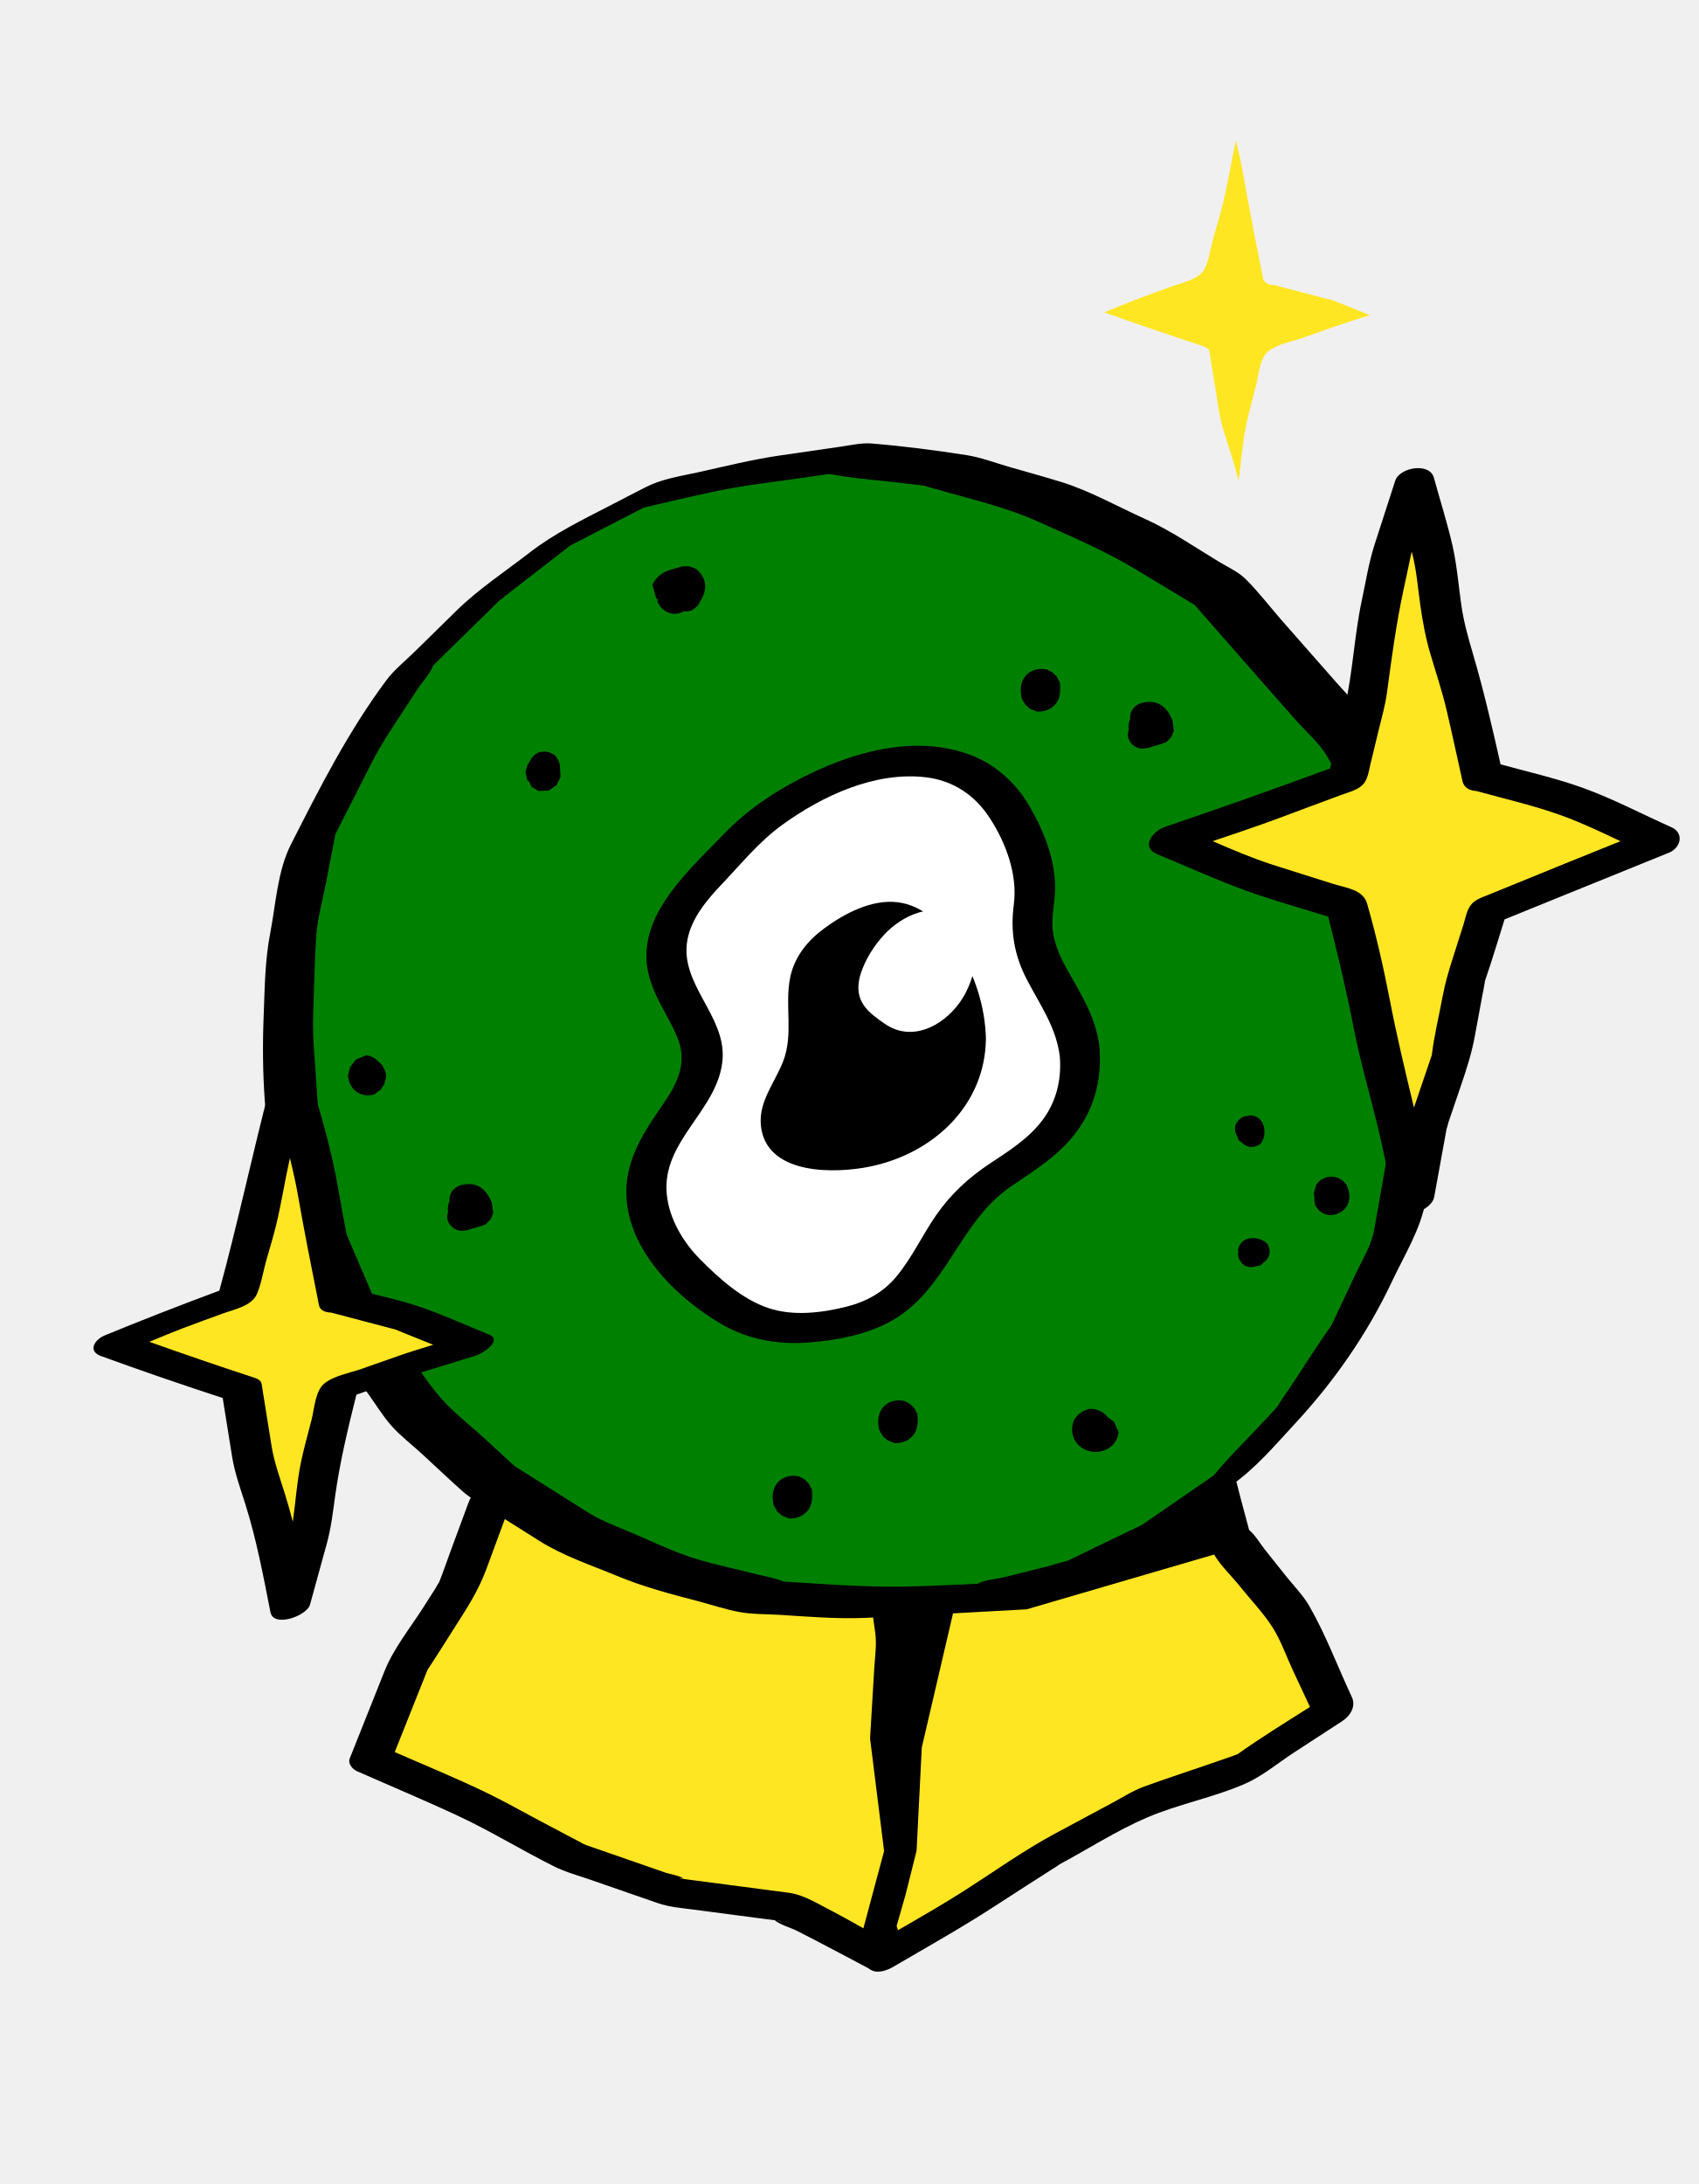
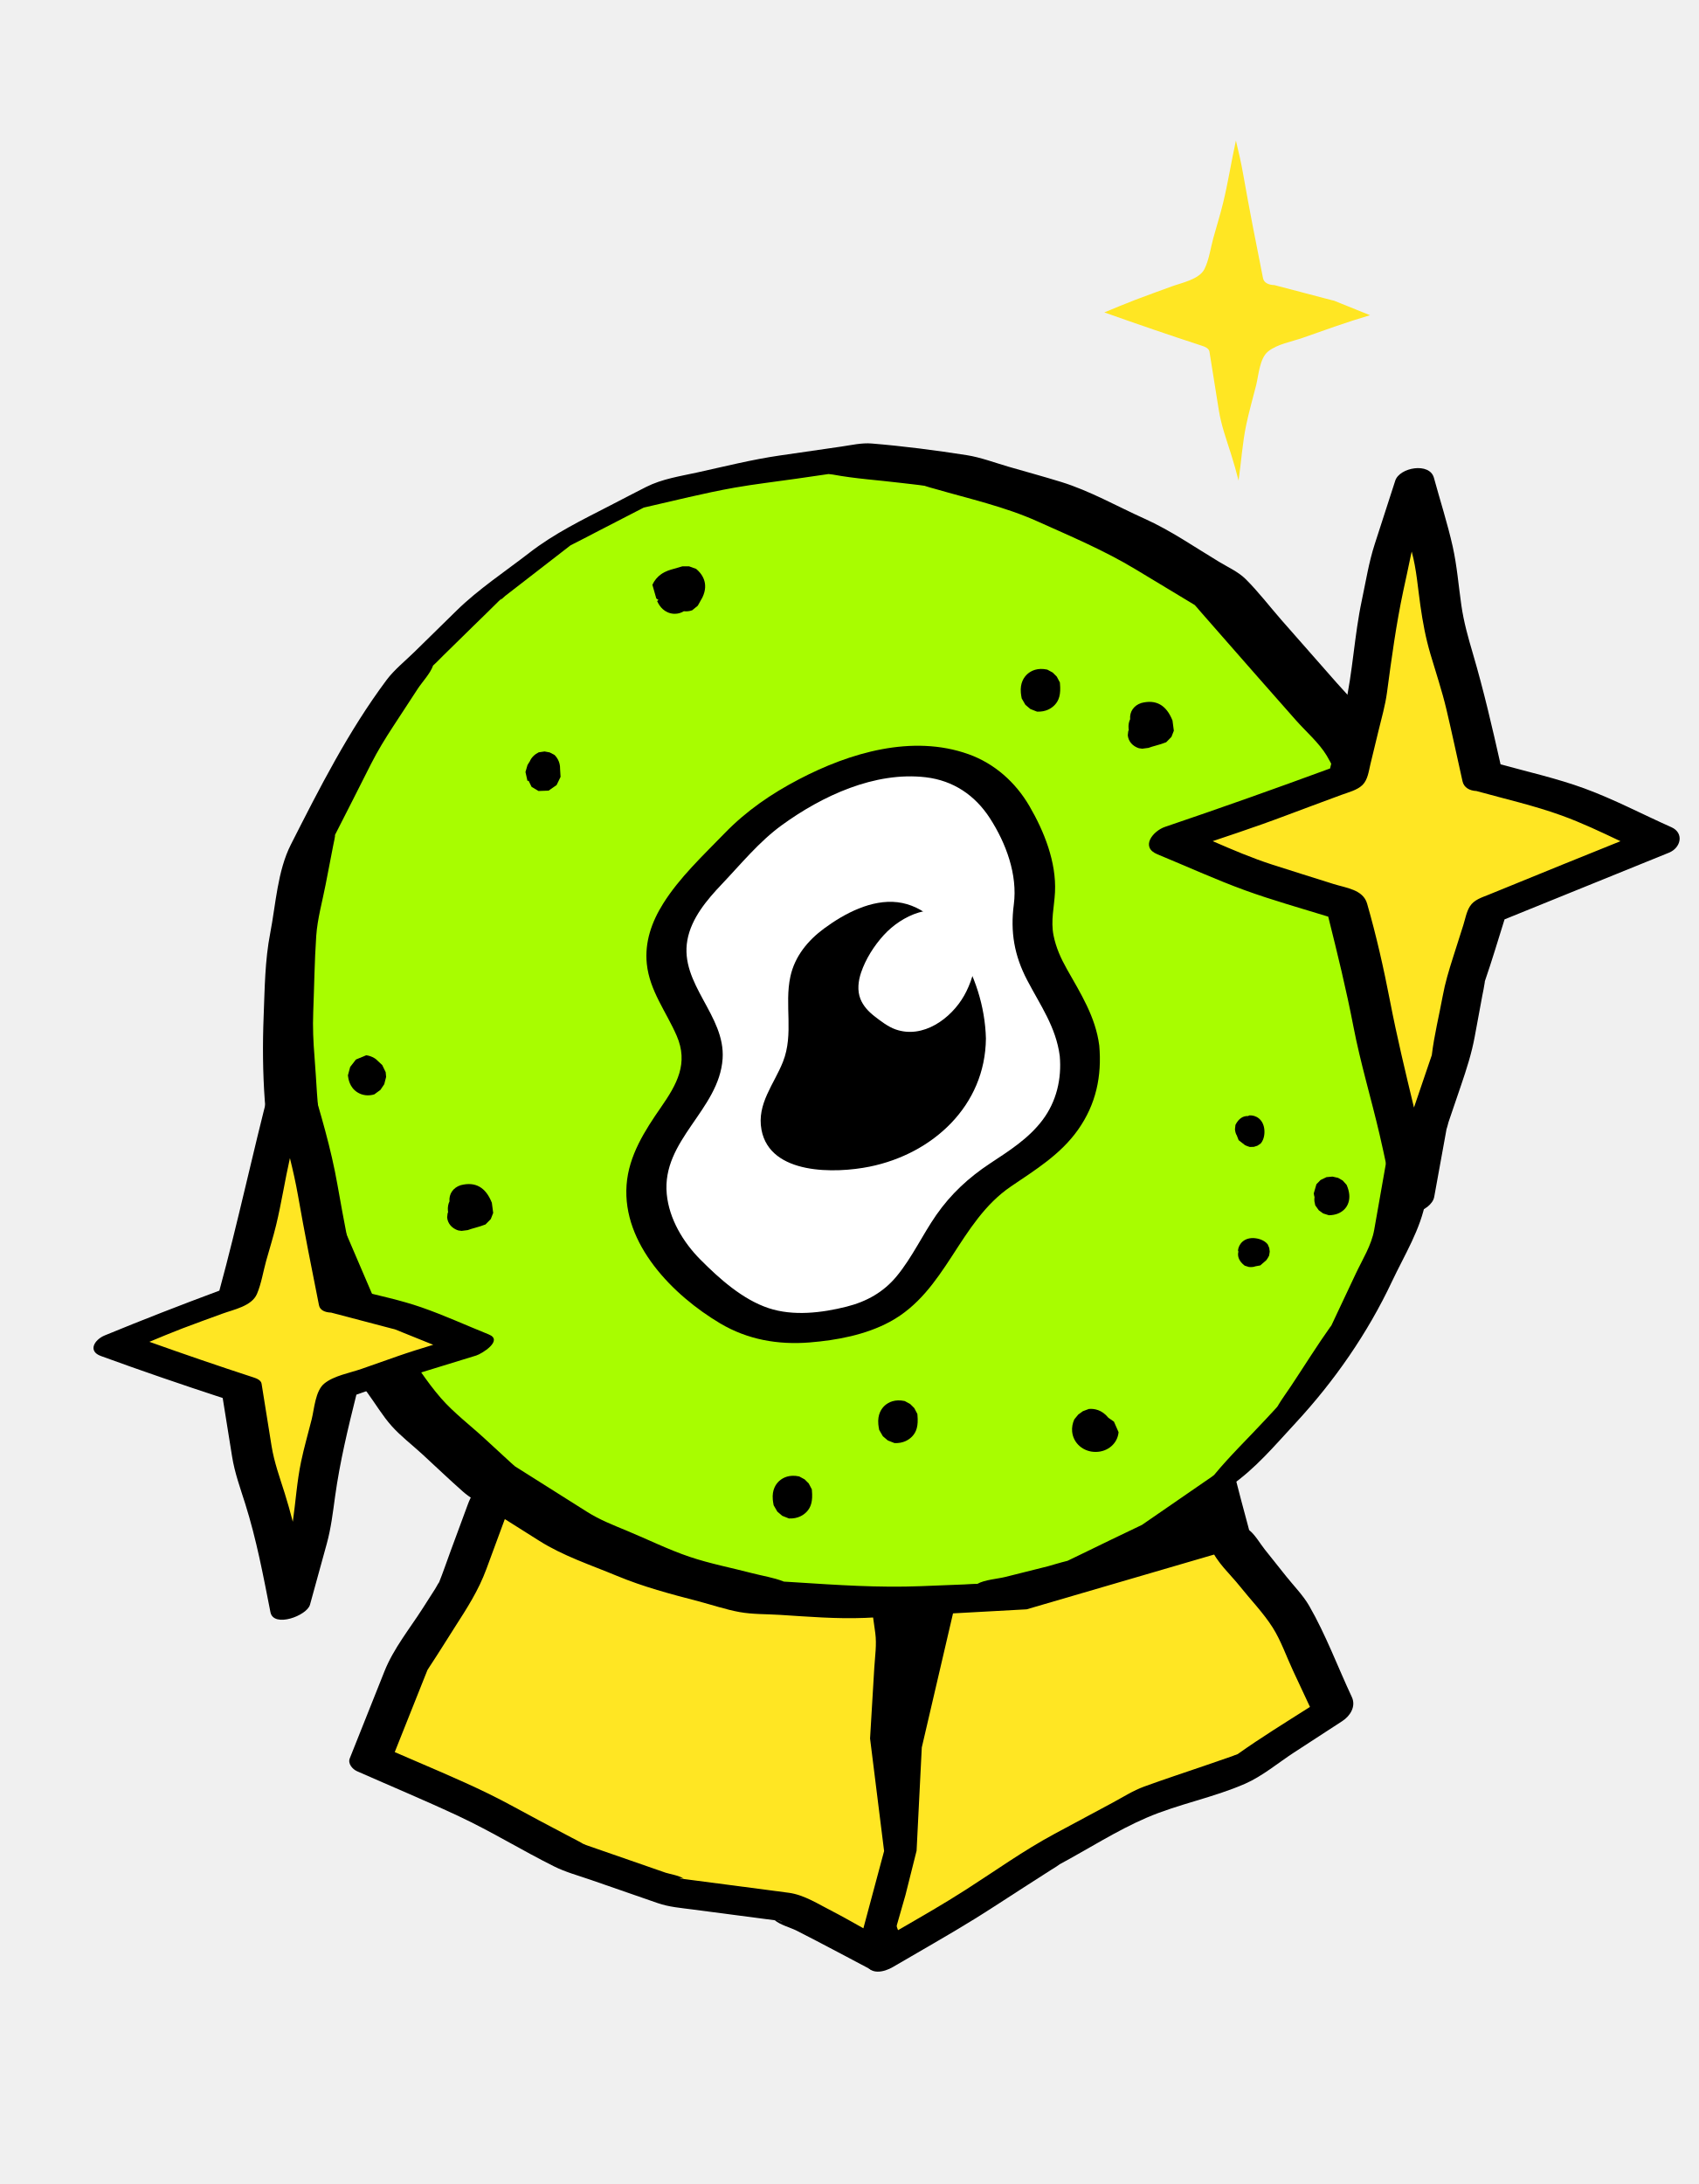
<svg xmlns="http://www.w3.org/2000/svg" height="180" viewBox="0 0 140 180" width="140">
  <g fill="none" fill-rule="evenodd">
    <path d="m0 0h140v180h-140z" />
    <path d="m83.784 94.672 4.217 6.675 3.656 6.904 2.062 7.71 4.969 6.241 3.574 7.641-7.583 4.933-8.17 2.819-7.467 4.009-7.14 4.578-6.682 3.93-2.32-6.569-2.155-7.442-2.213-7.423-1.728-7.566-3.457-7.763 8.131-4.646 8.058-3.677 7.01-5.312z" fill="#ffe623" transform="translate(7.705 11)" />
    <g transform="translate(7.705 11.397)">
      <path d="m61.852 109.481-.041.024.065-.035c-.006.004-.017.007-.024.011m-6.627 11.942c.023.12.04.19.053.226-.018-.074-.036-.149-.051-.224z" fill="#000" />
      <path d="m94.306 133.176c-.139.041-.415.157-.453.17-.776.269-1.555.536-2.332.805-1.64.565-3.292 1.102-4.921 1.698-.909.331-1.745.87-2.595 1.326l-4.796 2.574c-2.524 1.356-4.886 3.05-7.297 4.594-1.827 1.172-3.715 2.253-5.597 3.34-.644-1.774-1.307-3.547-1.87-5.344-.765-2.445-1.414-4.927-2.137-7.384-.724-2.46-1.556-4.9-2.199-7.381-.34-1.315-.605-2.652-.908-3.975-.288-1.264-.455-2.652-.938-3.858-.887-2.211-1.916-4.376-2.906-6.548l5.483-3.134c.324-.185.65-.367.97-.554-.023.011-.042.02-.044.016l.086-.04c.047-.028.096-.053.143-.082.27-.16.036-.015-.118.07l.292-.132c1.383-.61 2.752-1.255 4.127-1.882 1.128-.514 2.271-1.004 3.387-1.545.799-.388 1.476-.996 2.181-1.53 1.855-1.405 3.68-2.865 5.578-4.214 1.838-1.307 3.697-2.588 5.552-3.873 1.202 1.864 2.439 3.717 3.548 5.632.651 1.124 1.221 2.304 1.828 3.452l1.238 2.336c.133.253.264.51.403.761.06.11.1.217.119.27.31 1.217.648 2.427.973 3.639.335 1.253.552 2.642 1.03 3.85.442 1.118 1.586 2.139 2.326 3.068.895 1.124 1.965 2.223 2.735 3.437.684 1.079 1.135 2.394 1.676 3.551l1.4 2.995c-2.004 1.272-4.034 2.52-5.964 3.892m-25.293-29.651c-.085.06-.14.098-.143.094-.012-.015.06-.055.143-.094m.061-.03c.138-.061.242-.098 0 0m21.045 5.214-.044-.174zm13.602 19.762c-1.161-2.48-2.152-5.155-3.52-7.525-.503-.87-1.274-1.649-1.9-2.434l-1.75-2.197c-.387-.486-.768-1.162-1.244-1.564l-.052-.044-.098-.368-.59-2.204c-.419-1.567-.786-3.16-1.26-4.711-.29-.952-.871-1.83-1.336-2.706-.782-1.478-1.547-2.965-2.348-4.433-1.307-2.403-2.92-4.673-4.381-6.985-.48-.76-1.594-.499-2.342.119-3.895 2.715-7.748 5.44-11.533 8.309-.12.09-1.825 1.411-2.344 1.79-.179.072-.355.16-.532.242l-2.092.954c-2.066.943-4.203 1.792-6.177 2.921l-7.547 4.313c-.691.394-1.118 1.24-.787 1.98 1.111 2.498 2.198 5.01 3.337 7.495l-.005-.025.007.028.003.008c.073.16.08.31.048.215.011.048.024.095.033.143.124.685.312 1.365.466 2.044.36 1.572.71 3.146 1.077 4.716.58 2.466 1.431 4.89 2.154 7.316.712 2.388 1.39 4.785 2.083 7.178.717 2.484 1.683 4.905 2.544 7.343.361 1.025 1.52.764 2.257.331 2.254-1.325 4.543-2.605 6.766-3.983 1.368-.849 2.712-1.74 4.067-2.608l2.246-1.44c.2-.128.416-.245.605-.389.031-.023.044-.034.06-.047 2.37-1.271 4.7-2.776 7.163-3.837 2.626-1.132 5.518-1.657 8.135-2.807 1.416-.621 2.727-1.727 4.015-2.566l3.985-2.592c.659-.429 1.144-1.215.787-1.98" fill="#000" />
      <path d="m38.713 107.347-5.895 4.664-2.717 7.359-4.206 6.576-3.053 7.659 8.565 3.788 7.995 4.226 8.518 2.957 9.248 1.214 6.763 3.389 2.182-7.629-.413-9.068.542-9.071-1.275-9.064.178-9.628-9.474-.457-8.908 1.102z" fill="#ffe623" />
      <path d="m57.301 144.6c-1.672-.224-3.345-.44-5.017-.66l-2.853-.373c-.298-.04-.594-.08-.892-.117-.538-.07.032-.085.109.014-.2-.255-1.19-.414-1.482-.515l-2.869-.997-2.817-.978-.89-.309c-.06-.02-.175-.074-.265-.116l-.122-.074c-.278-.16-.568-.3-.852-.45l-2.618-1.385c-1.39-.733-2.764-1.52-4.176-2.207-2.529-1.231-5.145-2.303-7.726-3.426l2.32-5.823c.126-.315.254-.63.378-.945.064-.1.125-.202.192-.3.697-1.054 1.361-2.129 2.04-3.193 1.035-1.615 1.964-3.04 2.625-4.83l1.48-4.01c.173-.466.37-.931.52-1.406.38-.208.774-.636 1.089-.887l1.899-1.502 2.278-1.802c1.706-.42 3.413-.84 5.12-1.262.76-.187 1.527-.36 2.284-.561h.047c.37-.013.75-.093 1.119-.139l6.761-.835c.188-.023.438-.025.643-.072l.031.003c.904.075 1.819.087 2.723.131l5.003.242c-.074 2.845-.23 5.708-.152 8.547.029 1.054.264 2.122.41 3.165.267 1.886.54 3.773.798 5.66.13.948-.023 1.924-.081 2.876l-.348 5.822 1.157 9.277-1.707 6.366s-1.894-1.073-2.509-1.38c-1.165-.584-2.343-1.374-3.65-1.55zm-1.006 2.283c.053.007.106.016.16.022.625.062.164.065-.16-.022zm14.617-25.592s-4.016-4.124-4.202-7.145c-.196-3.183.116-6.469.174-9.658.013-.637-.953-.913-1.423-.935l-5.55-.268c-1.53-.075-3.13-.296-4.658-.136-3.577.375-7.216.707-10.71 1.567l-6.143 1.514c-.068.015-.134.03-.2.05l-.097.024c-.252.062-.513.203-.722.392l-.006.005-5.371 4.25c-.604.478-.886.935-1.152 1.652-.476 1.29-.95 2.577-1.427 3.865-.318.861-.612 1.738-.955 2.59.042-.142-.196.323-.295.477l-1.028 1.607c-1.07 1.674-2.42 3.34-3.158 5.194l-2.865 7.189c-.174.437.231.895.596 1.056 2.798 1.237 5.63 2.416 8.401 3.715 2.672 1.251 5.199 2.812 7.838 4.128.957.478 2.028.765 3.037 1.115l5.506 1.911c.945.328 1.92.401 2.91.531l5.996.787.755.1c.397.359 1.343.628 1.76.838 1.628.816 6.183 3.24 6.183 3.24s1.237-.618 1.542-1.686l1.283-4.483.914-3.643.428-8.508 2.64-11.334z" fill="#000" />
-       <path d="m109.878 73.404-.919 8.148-1.43 8.116-3.52 7.476-4.574 6.879-5.636 6.081-6.829 4.707-7.456 3.596-8.014 2.008-8.205.327-8.147-.518-7.9-2.068-7.559-3.141-6.965-4.397-6.095-5.609-4.892-6.71-3.265-7.615-1.836-8.014-.658-8.14.322-8.176 1.57-8.107 3.736-7.368 4.507-6.897 5.881-5.768 6.524-5.051 7.372-3.801 8.088-1.787 8.186-1.186 8.208 1.007 7.884 2.284 7.462 3.354 7.053 4.254 5.424 6.197 5.474 6.192 3.35 7.569 1.953 7.997z" fill="green" />
+       <path d="m109.878 73.404-.919 8.148-1.43 8.116-3.52 7.476-4.574 6.879-5.636 6.081-6.829 4.707-7.456 3.596-8.014 2.008-8.205.327-8.147-.518-7.9-2.068-7.559-3.141-6.965-4.397-6.095-5.609-4.892-6.71-3.265-7.615-1.836-8.014-.658-8.14.322-8.176 1.57-8.107 3.736-7.368 4.507-6.897 5.881-5.768 6.524-5.051 7.372-3.801 8.088-1.787 8.186-1.186 8.208 1.007 7.884 2.284 7.462 3.354 7.053 4.254 5.424 6.197 5.474 6.192 3.35 7.569 1.953 7.997z" fill="#a8fd00" />
      <path d="m106.713 83.443-1.148 6.513c-.226 1.284-.971 2.453-1.523 3.625l-1.5 3.184c-.16.34-.321.681-.481 1.024-.185.394-.04.064-.042.067-1.153 1.618-2.206 3.319-3.307 4.974-.356.537-.754 1.07-1.085 1.626.059-.077.046-.032-.065.1-.02.034-.043.065-.062.098.024-.042.038-.06.057-.091-.025.03-.04.05-.075.088-.292.308-.579.624-.868.936-1.406 1.517-2.928 2.983-4.246 4.58-.063.052-.125.102-.178.138l-2.679 1.847-2.68 1.847c-.134.092-.268.187-.404.279-1.713.808-3.412 1.647-5.118 2.47l-1.023.493c-.571.137-1.512.424-1.603.447l-3.512.88c-.666.167-1.718.229-2.323.577-.354-.008-.717.03-1.071.044l-3.583.142c-3.492.139-6.888-.097-10.379-.32-.305-.019-.61-.034-.916-.057-.019-.008-.03-.014-.057-.024-.797-.312-1.713-.45-2.54-.666-1.707-.446-3.493-.787-5.165-1.352-1.744-.589-3.44-1.43-5.14-2.135-1.163-.484-2.265-.908-3.325-1.579-1.84-1.16-3.681-2.323-5.522-3.486-.135-.085-.272-.168-.406-.256-.024-.03-.258-.225-.326-.287-.726-.67-1.453-1.338-2.18-2.006-1.177-1.083-2.53-2.111-3.585-3.314-1.254-1.43-2.287-3.136-3.407-4.673-.763-1.046-1.424-1.927-1.93-3.105l-2.546-5.94c-.511-1.192-.69-2.52-.979-3.782l-.782-3.413c-.084-.364-.15-.738-.251-1.097-.033-.112-.049-.166-.058-.19-.266-1.963-.322-3.978-.482-5.952-.101-1.256-.154-2.415-.105-3.672.083-2.093.104-4.2.248-6.291.098-1.413.506-2.84.774-4.23.212-1.088.421-2.177.633-3.265.052-.275.123-.55.16-.828.002-.014-.182.318.02-.075.983-1.912 1.946-3.836 2.918-5.752.557-1.099 1.162-2.081 1.836-3.114l2.035-3.113c.363-.554 1.039-1.263 1.256-1.905.288-.254.554-.542.829-.813l2.504-2.456c.692-.677 1.39-1.347 2.072-2.031-.015.005-.03.014-.046.018.017-.004.038-.02.056-.029.322-.322.254-.175.108-.059.152-.109.321-.288.418-.364l5.247-4.062.135-.106c.777-.386 1.544-.795 2.314-1.192l3.724-1.92c2.487-.565 4.974-1.198 7.482-1.643 1.667-.295 3.36-.486 5.034-.729l2.594-.376c.04-.006.082-.01.124-.018.076.012.25.024.35.042 1.836.344 3.745.46 5.6.687.66.082 1.327.143 1.986.243.011.005.026.013.057.023.252.09.52.15.777.226 2.84.822 5.76 1.47 8.46 2.684 2.759 1.24 5.49 2.387 8.077 3.948l4.77 2.877c.049.029.082.051.11.069.14.146.269.308.4.46l1.87 2.135c2.015 2.303 4.035 4.601 6.063 6.894.82.928 1.908 1.864 2.547 2.927.865 1.442 1.413 3.195 2.094 4.731.445 1.006 1.007 2.014 1.297 3.078.495 1.827.9 3.684 1.347 5.523.716 2.93.94 5.895 1.272 8.894l.137 1.23c-.34 3.03-.56 6.097-1.09 9.1m5.215-11.077c0-.026.01-.052.007-.078-.293-2.646-.481-5.326-.884-7.958-.375-2.453-1.168-4.898-1.756-7.31-.567-2.318-1.82-4.506-2.782-6.68-.298-.676-.526-1.419-.982-1.999-.95-1.214-2.06-2.332-3.082-3.486-1.513-1.712-3.022-3.428-4.527-5.148-.977-1.117-1.903-2.335-2.958-3.381-.606-.6-1.46-.98-2.188-1.42-2.017-1.216-3.987-2.585-6.14-3.553-2.246-1.01-4.509-2.298-6.863-3.025-1.44-.444-2.896-.84-4.342-1.258-1.133-.328-2.287-.77-3.453-.954-2.578-.405-5.231-.746-7.83-.96-.83-.069-1.677.133-2.5.252l-5.09.738c-2.27.33-4.495.89-6.735 1.384-1.446.32-2.941.536-4.271 1.207-.997.503-1.984 1.023-2.974 1.534-2.33 1.2-4.589 2.295-6.661 3.9-1.993 1.544-4.173 2.978-5.977 4.745l-3.482 3.414c-.76.748-1.669 1.469-2.31 2.33-3.15 4.23-5.5 8.866-7.876 13.548-1.105 2.18-1.24 4.903-1.7 7.286-.445 2.29-.453 4.556-.546 6.89-.18 4.582.068 9.279 1.093 13.754.52 2.27.856 4.63 1.774 6.773l2.022 4.715c.305.713.552 1.46.992 2.098.861 1.255 1.797 2.465 2.694 3.695.647.887 1.241 1.887 1.973 2.707.754.845 1.71 1.573 2.541 2.339 1.115 1.025 2.21 2.076 3.345 3.077.572.504 1.25.873 1.893 1.28l4.393 2.772c1.977 1.249 4.238 1.988 6.392 2.884 2.217.92 4.397 1.491 6.725 2.1 1.119.293 2.247.679 3.384.886 1.083.197 2.248.163 3.343.233 2.345.149 4.648.341 6.993.249 2.432-.098 13.334-.707 13.334-.707l17.182-5.02s.568-1.759-.422-5.122c2.1-1.448 3.676-3.348 5.409-5.216 3.192-3.445 5.935-7.394 7.938-11.65 1.024-2.172 2.375-4.32 2.794-6.699.426-2.417.964-4.843 1.259-7.28.311-2.584.583-5.172.875-7.758.006-.055-.014-.087-.024-.128" fill="#000" />
      <path d="m33.514 38.084c-.01.008-.02.013-.03.02.01-.007.02-.012.03-.02m-.106.058-.01.01c.03-.013.06-.029.086-.049-.027.02-.051.027-.076.039m64.154 66.415c.02-.035.044-.066.064-.101-.017.022-.043.064-.069.107zm-64.046-66.474h-.002z" fill="#000" />
    </g>
    <path d="m37.355 25.133c.346 3.262-.857 5.427-2.405 7.112-1.832 1.993-4.526 3.104-6.152 4.704-1.62 1.596-2.542 3.256-3.381 4.66-1.043 1.747-1.895 3.127-3.524 4.286-1.207.86-2.714 1.477-5.194 1.859-1.855.285-4.131.445-6.305-.415-1.946-.768-3.647-2.286-5.207-3.71-1.659-1.512-2.776-3.276-3.295-5.237-.63-2.385.055-4.513 1.337-6.586 1.248-2.017 3.089-3.913 3.067-6.243-.028-2.524-2.582-4.86-2.954-7.787-.261-2.06.604-4.325 3.47-7.208 1.604-1.613 2.907-3.27 4.391-4.425 1.84-1.432 3.725-2.36 5.368-3.17 2.155-1.059 4.157-1.452 5.942-1.621 2.352-.223 4.34.122 5.982 1.03 1.88 1.04 3.056 2.74 3.897 4.593.869 1.911 1.559 3.992 1.2 5.997-.472 2.656.236 4.404 1.234 6.16 1.018 1.791 2.268 3.544 2.53 6" fill="#fff" transform="translate(51.623 61.463)" />
    <path d="m34.316 30.838c-1.16 1.547-2.768 2.55-4.359 3.603-1.741 1.153-3.208 2.508-4.406 4.23-1.141 1.641-1.985 3.494-3.26 5.042-1.088 1.323-2.487 2.098-4.131 2.514-2.044.516-4.392.799-6.43.124-2.141-.71-4.053-2.421-5.62-3.998-1.427-1.435-2.58-3.357-2.776-5.403-.424-4.444 4.312-6.941 4.604-11.149.247-3.581-3.557-6.16-2.904-9.784.326-1.805 1.617-3.321 2.84-4.61 1.582-1.663 3.074-3.504 4.94-4.859 3.319-2.412 7.672-4.445 11.87-3.95 2.264.268 4.058 1.475 5.287 3.377 1.327 2.053 2.291 4.647 1.97 7.106-.297 2.265.039 4.204 1.095 6.228 1.085 2.08 2.38 3.868 2.692 6.26.166 1.887-.268 3.744-1.412 5.269m4.666-6.141c-.307-2.359-1.528-4.27-2.671-6.298-.494-.875-.897-1.773-1.095-2.762-.246-1.232.059-2.353.119-3.578.12-2.462-.889-4.997-2.112-7.093-1.14-1.954-2.873-3.504-5.017-4.27-4.64-1.655-9.802-.114-13.973 2.067-2.278 1.189-4.337 2.601-6.129 4.45-1.763 1.82-3.719 3.645-5.07 5.803-.944 1.504-1.53 3.175-1.343 4.966.23 2.21 1.605 3.946 2.464 5.924.984 2.268.019 3.993-1.29 5.88-1.341 1.934-2.665 3.99-2.842 6.407-.36 4.879 3.826 9.102 7.71 11.412 2.26 1.342 4.773 1.783 7.376 1.573 2.237-.18 4.616-.625 6.61-1.7 4.676-2.52 5.679-8.23 9.987-11.158 2.02-1.373 4.093-2.638 5.53-4.675 1.482-2.1 1.97-4.408 1.747-6.948" fill="#000" transform="translate(51.623 61.463)" />
    <path d="m27.311 16.655c-1.127-1.758-2.774-3.502-4.96-3.759-2.14-.25-4.353.919-6.026 2.148-1.355.994-2.438 2.307-2.8 3.976-.509 2.335.296 4.73-.61 7.022-.732 1.854-2.173 3.469-1.772 5.61.7 3.745 6.116 3.603 8.904 3.039 5.204-1.053 9.545-5.012 9.594-10.57-.068-2.627-.912-5.253-2.33-7.466" fill="#000" transform="translate(51.623 61.463)" />
    <path d="m26.454 14.497c1.595 1.069 1.721 3.534.63 5.774s-3.015 3.449-4.61 2.38c-1.594-1.07-3.763-2.178-.996-6.2 1.43-2.078 3.381-3.024 4.976-1.954" fill="#fff" transform="translate(51.623 61.463)" />
    <path d="m25.504 14.875c1.466 1.023 1.464 3.01.966 4.556-.287.894-.74 1.74-1.378 2.433-.235.256-.51.481-.783.623.159-.082-.123.051-.129.053.148-.055.017.023-.008-.002l.092-.019c-.116.015-.123.019-.023.01-.116.01-.04.02-.189-.008-.514-.092-.97-.464-1.392-.762-.394-.276-.784-.583-1.073-.973-.812-1.098-.27-2.529.339-3.583.515-.893 1.172-1.83 2.055-2.394.213-.137.255-.155.453-.226-.221.079.142-.018-.009.003-.169.024.326-.03.099-.017.27-.016.677.11.98.306.383.247.934.13 1.333-.03.14-.057.934-.49.566-.727-2.066-1.33-4.678-.158-6.182 1.488-.792.867-1.488 1.964-1.867 3.08-.235.69-.332 1.489-.056 2.183.228.573.66 1.036 1.14 1.41.516.403 1.133.879 1.75 1.097 2.271.805 4.585-.89 5.656-2.78 1.08-1.905 1.662-5.01-.44-6.478-.37-.257-.946-.124-1.333.031-.152.061-.925.476-.567.726" fill="#fff" transform="translate(51.623 61.463)" />
    <path d="m46.068 36.8.323 1.13.18.124-.114.086c.108.226.391.825 1.109 1.01.38.089.765.029 1.096-.172.205.025.438.013.686-.077l.463-.379.38-.678c.576-1.2-.079-1.992-.518-2.355l-.576-.209-.551-.003-.727.211c-.276.077-.656.18-1.021.434-.318.22-.568.524-.73.877m-9.386 16.996.831-.03.66-.46.327-.675-.04-.657c0-.167.004-.677-.448-1.141l-.41-.217-.42-.078-.48.07-.229.132c-.37.26-.506.586-.486.573l.002-.004-.214.345-.168.577.165.736.091-.021.247.508zm39.757-8.09c.014.146.04.301.07.461l.302.523.41.348.55.217c.737.033 1.194-.277 1.452-.542.361-.376.523-.877.44-1.768l-.008-.093-.254-.482-.337-.336-.449-.243c-.807-.174-1.33.097-1.63.36-.29.257-.621.736-.546 1.555m-20.446 66.497c.014.146.041.302.07.461l.303.523.408.348.551.218c.737.032 1.194-.277 1.452-.542.361-.376.523-.878.44-1.769l-.008-.092-.253-.482-.338-.337-.448-.243c-.807-.174-1.33.097-1.632.36-.29.257-.62.736-.545 1.555m-32.027-34.24.155-.602-.036-.392-.286-.588-.526-.489c-.103-.073-.379-.265-.794-.315l-.845.35-.476.613-.187.693c.038.292.129.976.774 1.393.406.26.902.323 1.4.175l.506-.37zm72.244 4.886c.338-.4.316-.966.301-1.13-.08-.87-.702-1.225-1.246-1.186l-.098.054c-.4-.027-.777.203-1.04.727l-.04.365c.02.22.083.413.146.492l.156.402.523.41c.128.06.256.114.402.151l.33-.01.29-.092zm.576 8.309c-.33-.407-.891-.49-1.055-.506-.87-.083-1.333.463-1.395 1.005l.033.106c-.1.389.056.8.522 1.155l.352.109c.219.02.42-.006.51-.052l.424-.08.5-.436c.082-.116.16-.23.223-.368l.052-.326-.037-.302-.13-.305zm6.721-4.109c-.023-.25-.097-.515-.217-.791l-.324-.359-.376-.218-.467-.105-.49.045-.491.236-.342.35-.217.75c.01.107.032.211.062.31-.016.11-.02.224-.009.341l.07.338.29.406.36.26.473.15c.56-.01 1.001-.185 1.315-.529.277-.303.406-.724.363-1.184m-19.014 19.59-.381-.866-.459-.32c-.542-.67-1.175-.765-1.611-.725l-.488.183-.388.28-.321.393c-.148.325-.21.672-.179 1.006.09.966.929 1.687 1.944 1.677.996 0 1.804-.7 1.883-1.628m-55.15-19.018c-.092.187-.16.445-.128.8l.02.054-.049.149-.035.318c.045.499.387.9.912 1.07l.278.039.51-.066c.192-.074.4-.13.613-.19.293-.082.585-.167.85-.276l.434-.441.198-.508-.111-.839c-.504-1.273-1.354-1.764-2.576-1.444-.612.198-.972.722-.916 1.335m56.104-39.742c-.094.186-.161.444-.128.8 0 .004.02.053.02.053l-.05.15-.036.317c.046.5.388.9.914 1.071l.277.038.512-.066c.19-.074.398-.13.612-.19.293-.081.584-.167.85-.275l.433-.442.198-.507-.111-.84c-.504-1.272-1.354-1.764-2.575-1.444-.614.199-.973.722-.916 1.335m-20.756 58.11c.014.146.04.3.07.461l.303.523.409.348.55.217c.737.033 1.194-.277 1.452-.542.362-.376.523-.877.441-1.768l-.008-.093-.255-.482-.337-.336-.448-.243c-.808-.174-1.33.097-1.631.358-.29.259-.62.738-.546 1.557" fill="#000" transform="translate(7.705 11.397)" />
    <path d="m114.469 52.557-1.387-6.203-1.752-5.969-.89-6.18-1.581-5.785-1.85 5.71-1.294 6.079-.831 6.195-1.518 6.267-7.336 2.717-7.401 2.508 7.222 2.966 7.424 2.345 1.55 6.185 1.179 6.106 1.595 6.011 1.261 5.857 1.069-5.893 2.01-5.907 1.131-6.122 1.839-5.783 6.946-2.83 7.269-2.935-7.176-3.198z" fill="#ffe623" transform="translate(7.705 11.397)" />
    <path d="m117.335 61.39-2.333.95c-.572.233-1.21.415-1.556.97-.283.452-.382 1.049-.542 1.553-.285.894-.57 1.787-.853 2.68-.337 1.058-.64 2.062-.841 3.151-.297 1.609-.7 3.232-.897 4.854l-.001.015c-.09.255-.174.512-.262.768l-.859 2.526c-.117.345-.235.686-.35 1.027-.704-2.916-1.404-5.831-1.974-8.779-.52-2.694-1.13-5.39-1.888-8.027-.335-1.165-1.728-1.29-2.76-1.616-1.68-.53-3.362-1.053-5.038-1.592-1.67-.536-3.304-1.236-4.93-1.942 1.373-.458 2.744-.921 4.105-1.404 1.367-.485 2.72-1.007 4.078-1.51.812-.301 1.622-.602 2.432-.901.568-.21 1.294-.386 1.727-.809.446-.436.518-1.141.661-1.73l.656-2.71c.257-1.06.563-2.11.708-3.192.379-2.826.753-5.604 1.346-8.391.202-.945.414-1.888.605-2.836.033-.162.067-.305.078-.352l.01-.028.002.014c.393 1.438.5 2.963.711 4.435.201 1.398.43 2.64.826 3.989.449 1.525.963 3.046 1.327 4.594.462 1.96.88 3.93 1.32 5.896.119.535.594.776 1.145.804 2.34.65 4.755 1.195 7.03 2.02 1.643.594 3.247 1.358 4.844 2.115-1.58.637-3.16 1.274-4.74 1.914-1.263.513-2.525 1.03-3.787 1.543m12.724-4.61c-2.375-1.058-4.733-2.304-7.173-3.197-2.232-.816-4.608-1.352-6.908-1.986-.689-3.066-1.39-6.09-2.276-9.109-.4-1.358-.756-2.613-.956-4.007-.231-1.604-.36-3.265-.715-4.845-.427-1.9-1.033-3.773-1.545-5.652-.357-1.303-2.833-.86-3.188.236l-1.69 5.225c-.488 1.504-.735 3.087-1.064 4.632-.619 2.904-.743 5.904-1.393 8.792-.383 1.695-.81 3.382-1.226 5.07-4.518 1.662-9.042 3.269-13.604 4.814-.992.336-2.065 1.67-.627 2.26 2.4.987 4.781 2.079 7.218 2.966 2.248.818 4.574 1.464 6.862 2.173.755 3.018 1.49 6.015 2.08 9.073.578 2.994 1.454 5.887 2.147 8.857.443 1.898.822 3.815 1.232 5.721.33 1.54 3.057.662 3.277-.553l.954-5.25.114-.63c-.118.67.045-.089.11-.282.342-1.003.682-2.007 1.025-3.01.463-1.363.878-2.636 1.138-4.048l.625-3.379c.066-.35.15-.705.196-1.06.007-.054.01-.086.012-.116.582-1.685 1.091-3.397 1.624-5.099 4.513-1.837 9.027-3.668 13.545-5.493 1.001-.404 1.268-1.63.206-2.103" fill="#000" transform="translate(7.705 11.397)" />
    <path d="m94.165.19c.23.94.445 1.883.613 2.85.497 2.84 1.059 5.664 1.621 8.493.077.384.468.554.945.569l2.226.584 1.858.488c.202.053.405.111.608.159l.205.05.054.019c.184.077.369.149.553.223l1.743.703.63.254c-.919.278-1.836.563-2.74.878-.935.326-1.866.656-2.8.983-.884.311-2.128.522-2.871 1.132-.693.57-.771 1.946-.973 2.758-.275 1.094-.592 2.188-.824 3.292-.314 1.508-.41 3.059-.628 4.585-.186-.723-.387-1.444-.616-2.165-.385-1.216-.815-2.392-1.016-3.652l-.769-4.81c-.043-.274-.396-.412-.61-.481-2.703-.88-5.381-1.8-8.054-2.751.837-.35 1.676-.697 2.52-1.023 1-.386 2.01-.74 3.014-1.112.825-.304 2.296-.584 2.722-1.444.38-.767.507-1.761.736-2.58.264-.954.564-1.906.798-2.868.413-1.696.677-3.429 1.055-5.133zm-73.951 95.555-1.198-6.012-1.026-5.859-1.776-6.017-1.589 6.061-1.198 5.814-1.584 5.692-5.273 1.945-4.975 2.05 5.053 1.841 5.58 1.818.974 6.078 1.791 5.667 1.22 6.216 1.678-6.098.819-5.909 1.488-5.955 5.533-1.944 5.575-1.714-5.409-2.179z" fill="#ffe623" transform="translate(7.705 11.397)" />
    <path d="m25.065 100.38c-.994.346-1.99.698-2.984 1.048-.94.33-2.268.555-3.06 1.206-.736.604-.818 2.072-1.033 2.936-.293 1.167-.632 2.333-.878 3.511-.34 1.624-.444 3.296-.681 4.94-.203-.787-.422-1.573-.67-2.359-.41-1.296-.866-2.55-1.082-3.892-.275-1.71-.549-3.418-.822-5.128-.046-.291-.42-.436-.648-.51-2.886-.94-5.745-1.923-8.599-2.94.905-.379 1.812-.753 2.726-1.106 1.087-.418 2.185-.805 3.278-1.209.942-.347 2.434-.62 2.864-1.634.36-.847.515-1.849.76-2.733.274-.982.583-1.962.822-2.952.44-1.821.721-3.68 1.134-5.508.249 1.013.48 2.034.664 3.077.53 3.028 1.13 6.039 1.732 9.054.08.406.494.587.999.603l2.378.625 1.98.521c.215.056.43.119.648.17l.219.054c.023.007.045.016.059.021.195.08.393.158.59.237l1.857.749.686.276c-.986.298-1.968.604-2.939.942m7.524-1.792c-1.848-.744-3.68-1.583-5.56-2.237-1.703-.59-3.504-.967-5.26-1.408-.577-2.892-1.15-5.782-1.659-8.688-.529-3.026-1.398-5.883-2.27-8.833-.374-1.269-3.006-.352-3.26.617-1.476 5.635-2.67 11.318-4.204 16.936-3.173 1.18-6.313 2.4-9.446 3.69-.855.353-1.425 1.296-.314 1.7 3.331 1.215 6.668 2.357 10.035 3.46l.773 4.819c.214 1.34.672 2.596 1.082 3.892.93 2.947 1.484 5.904 2.08 8.94.256 1.31 3.01.296 3.26-.616l1.38-5.017c.357-1.295.507-2.589.691-3.922.397-2.856 1.057-5.582 1.753-8.372l1.851-.65 1.927-.678.633-.222c.11-.04.553-.147.104-.036-.5.122.52-.152.66-.195l1.915-.589 2.788-.857c.45-.138 2.26-1.243 1.04-1.734" fill="#000" transform="translate(7.705 11.397)" />
  </g>
</svg>
